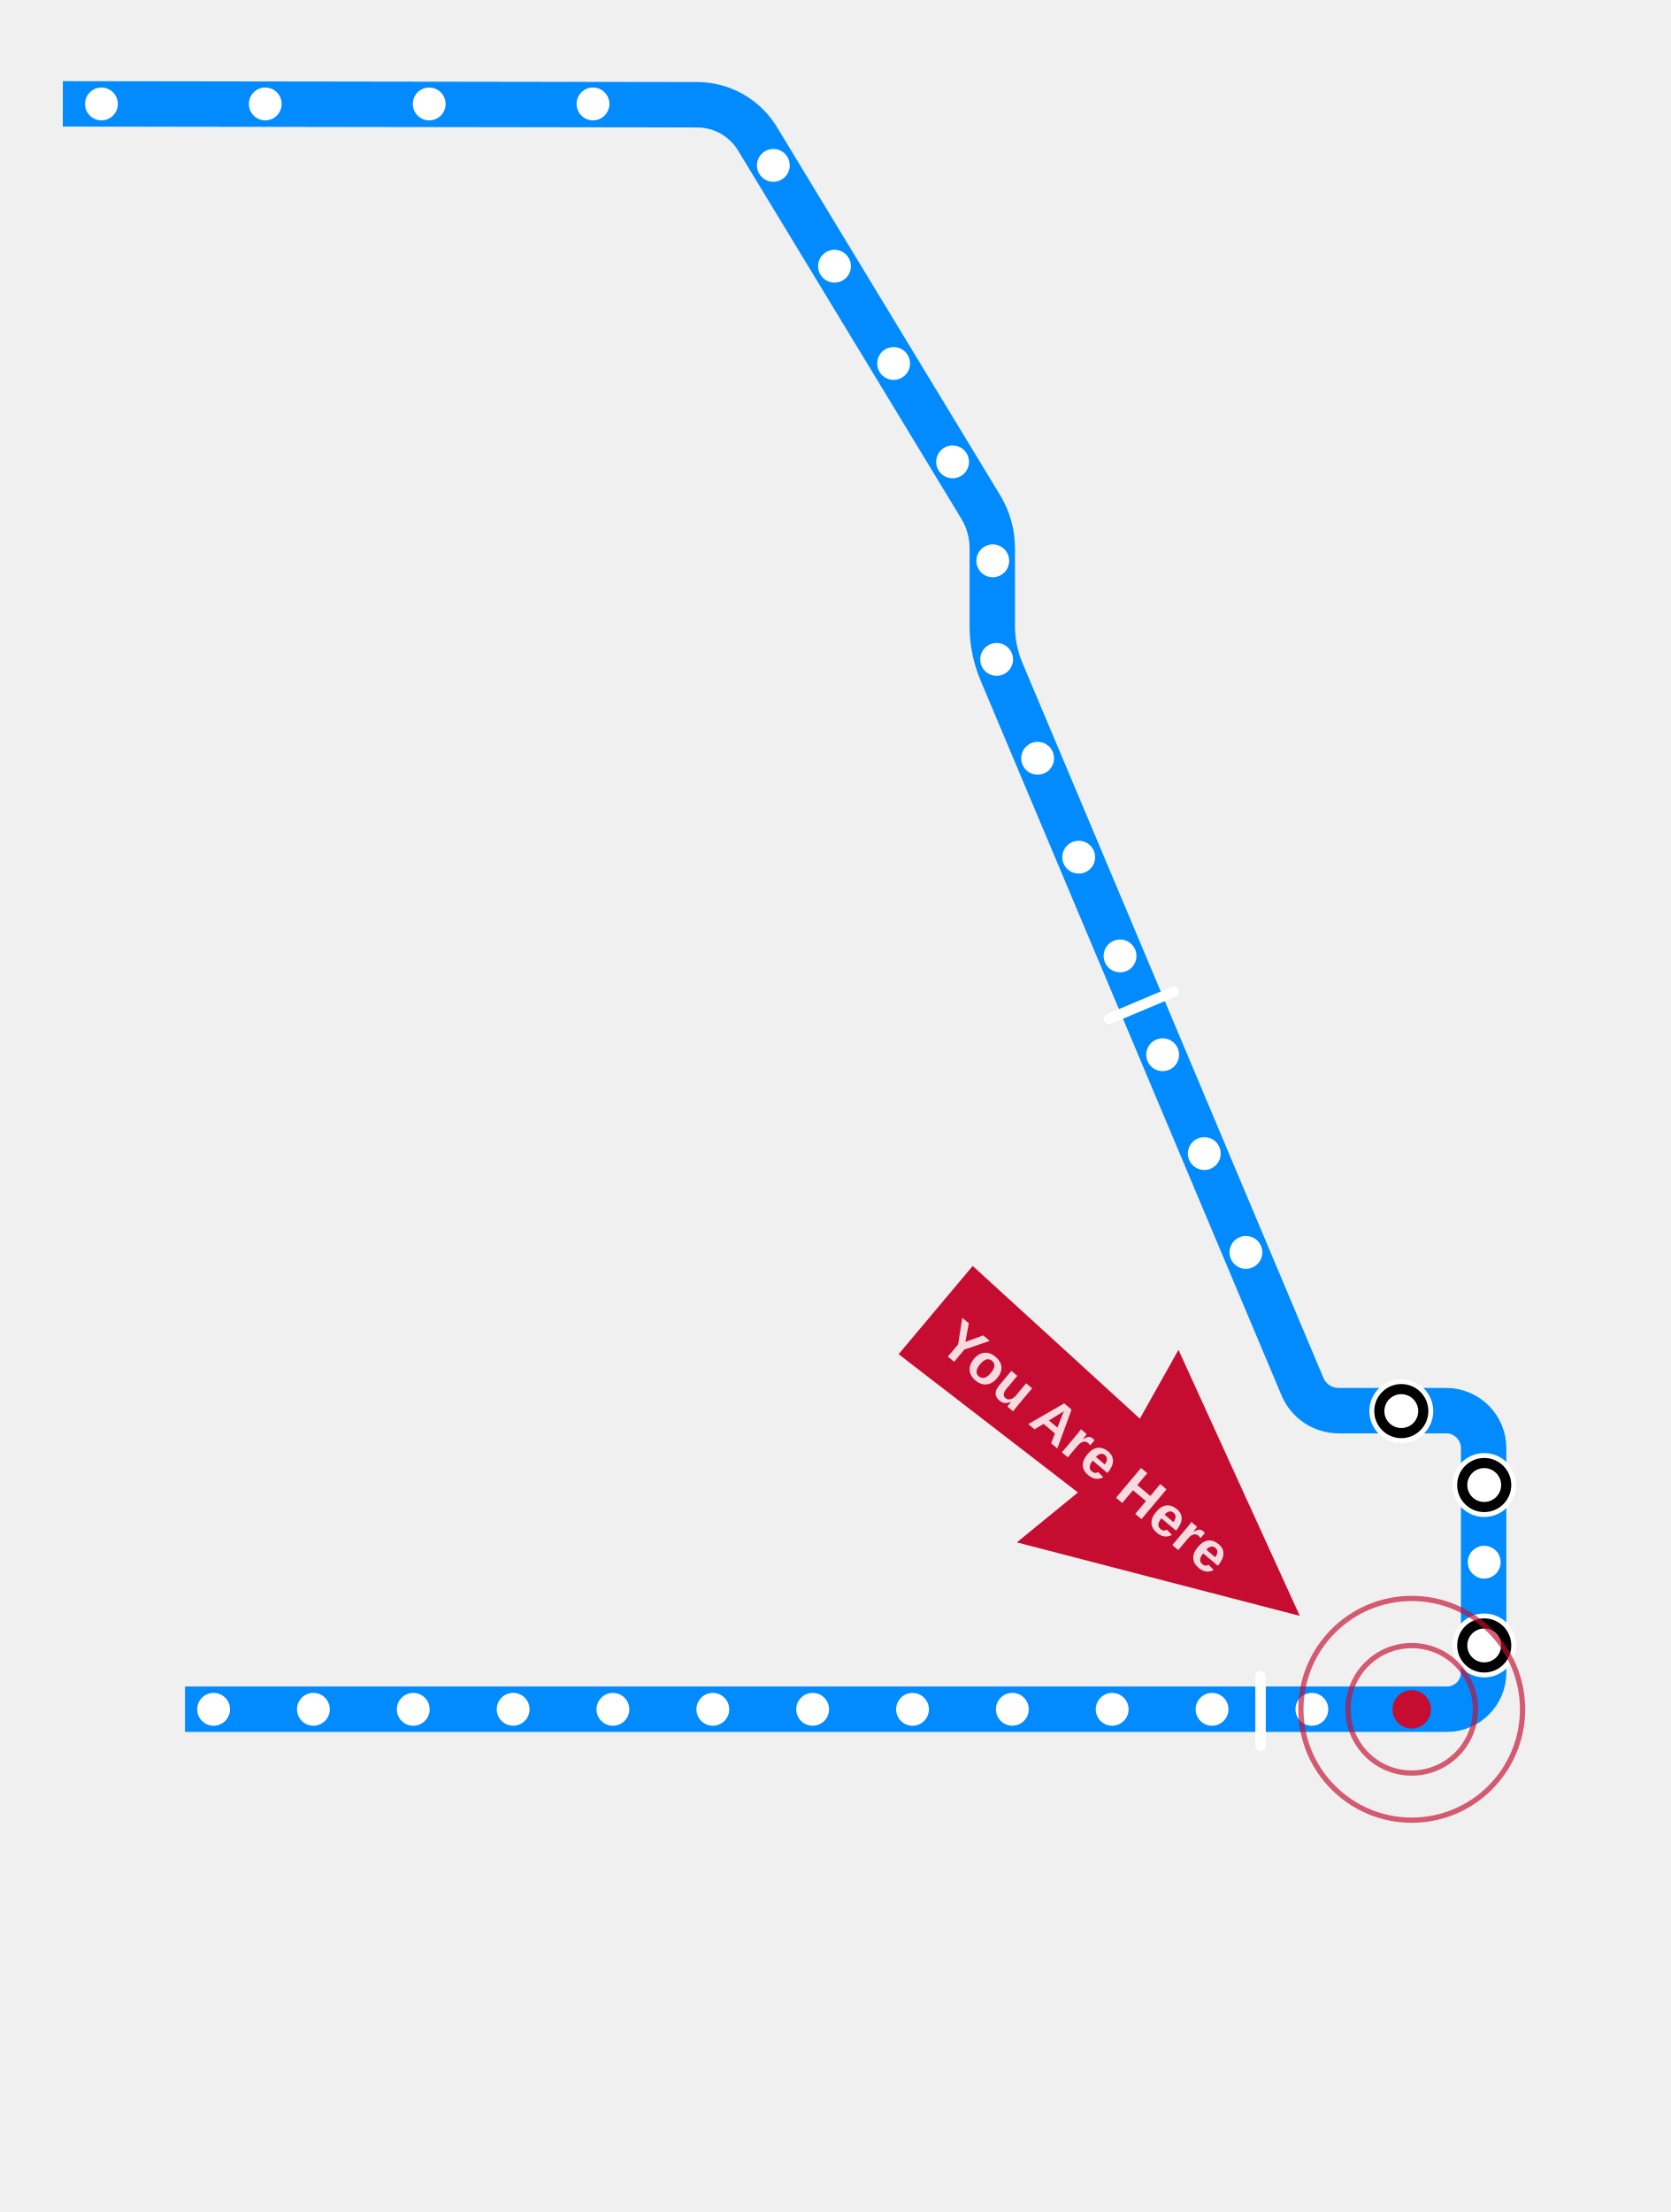
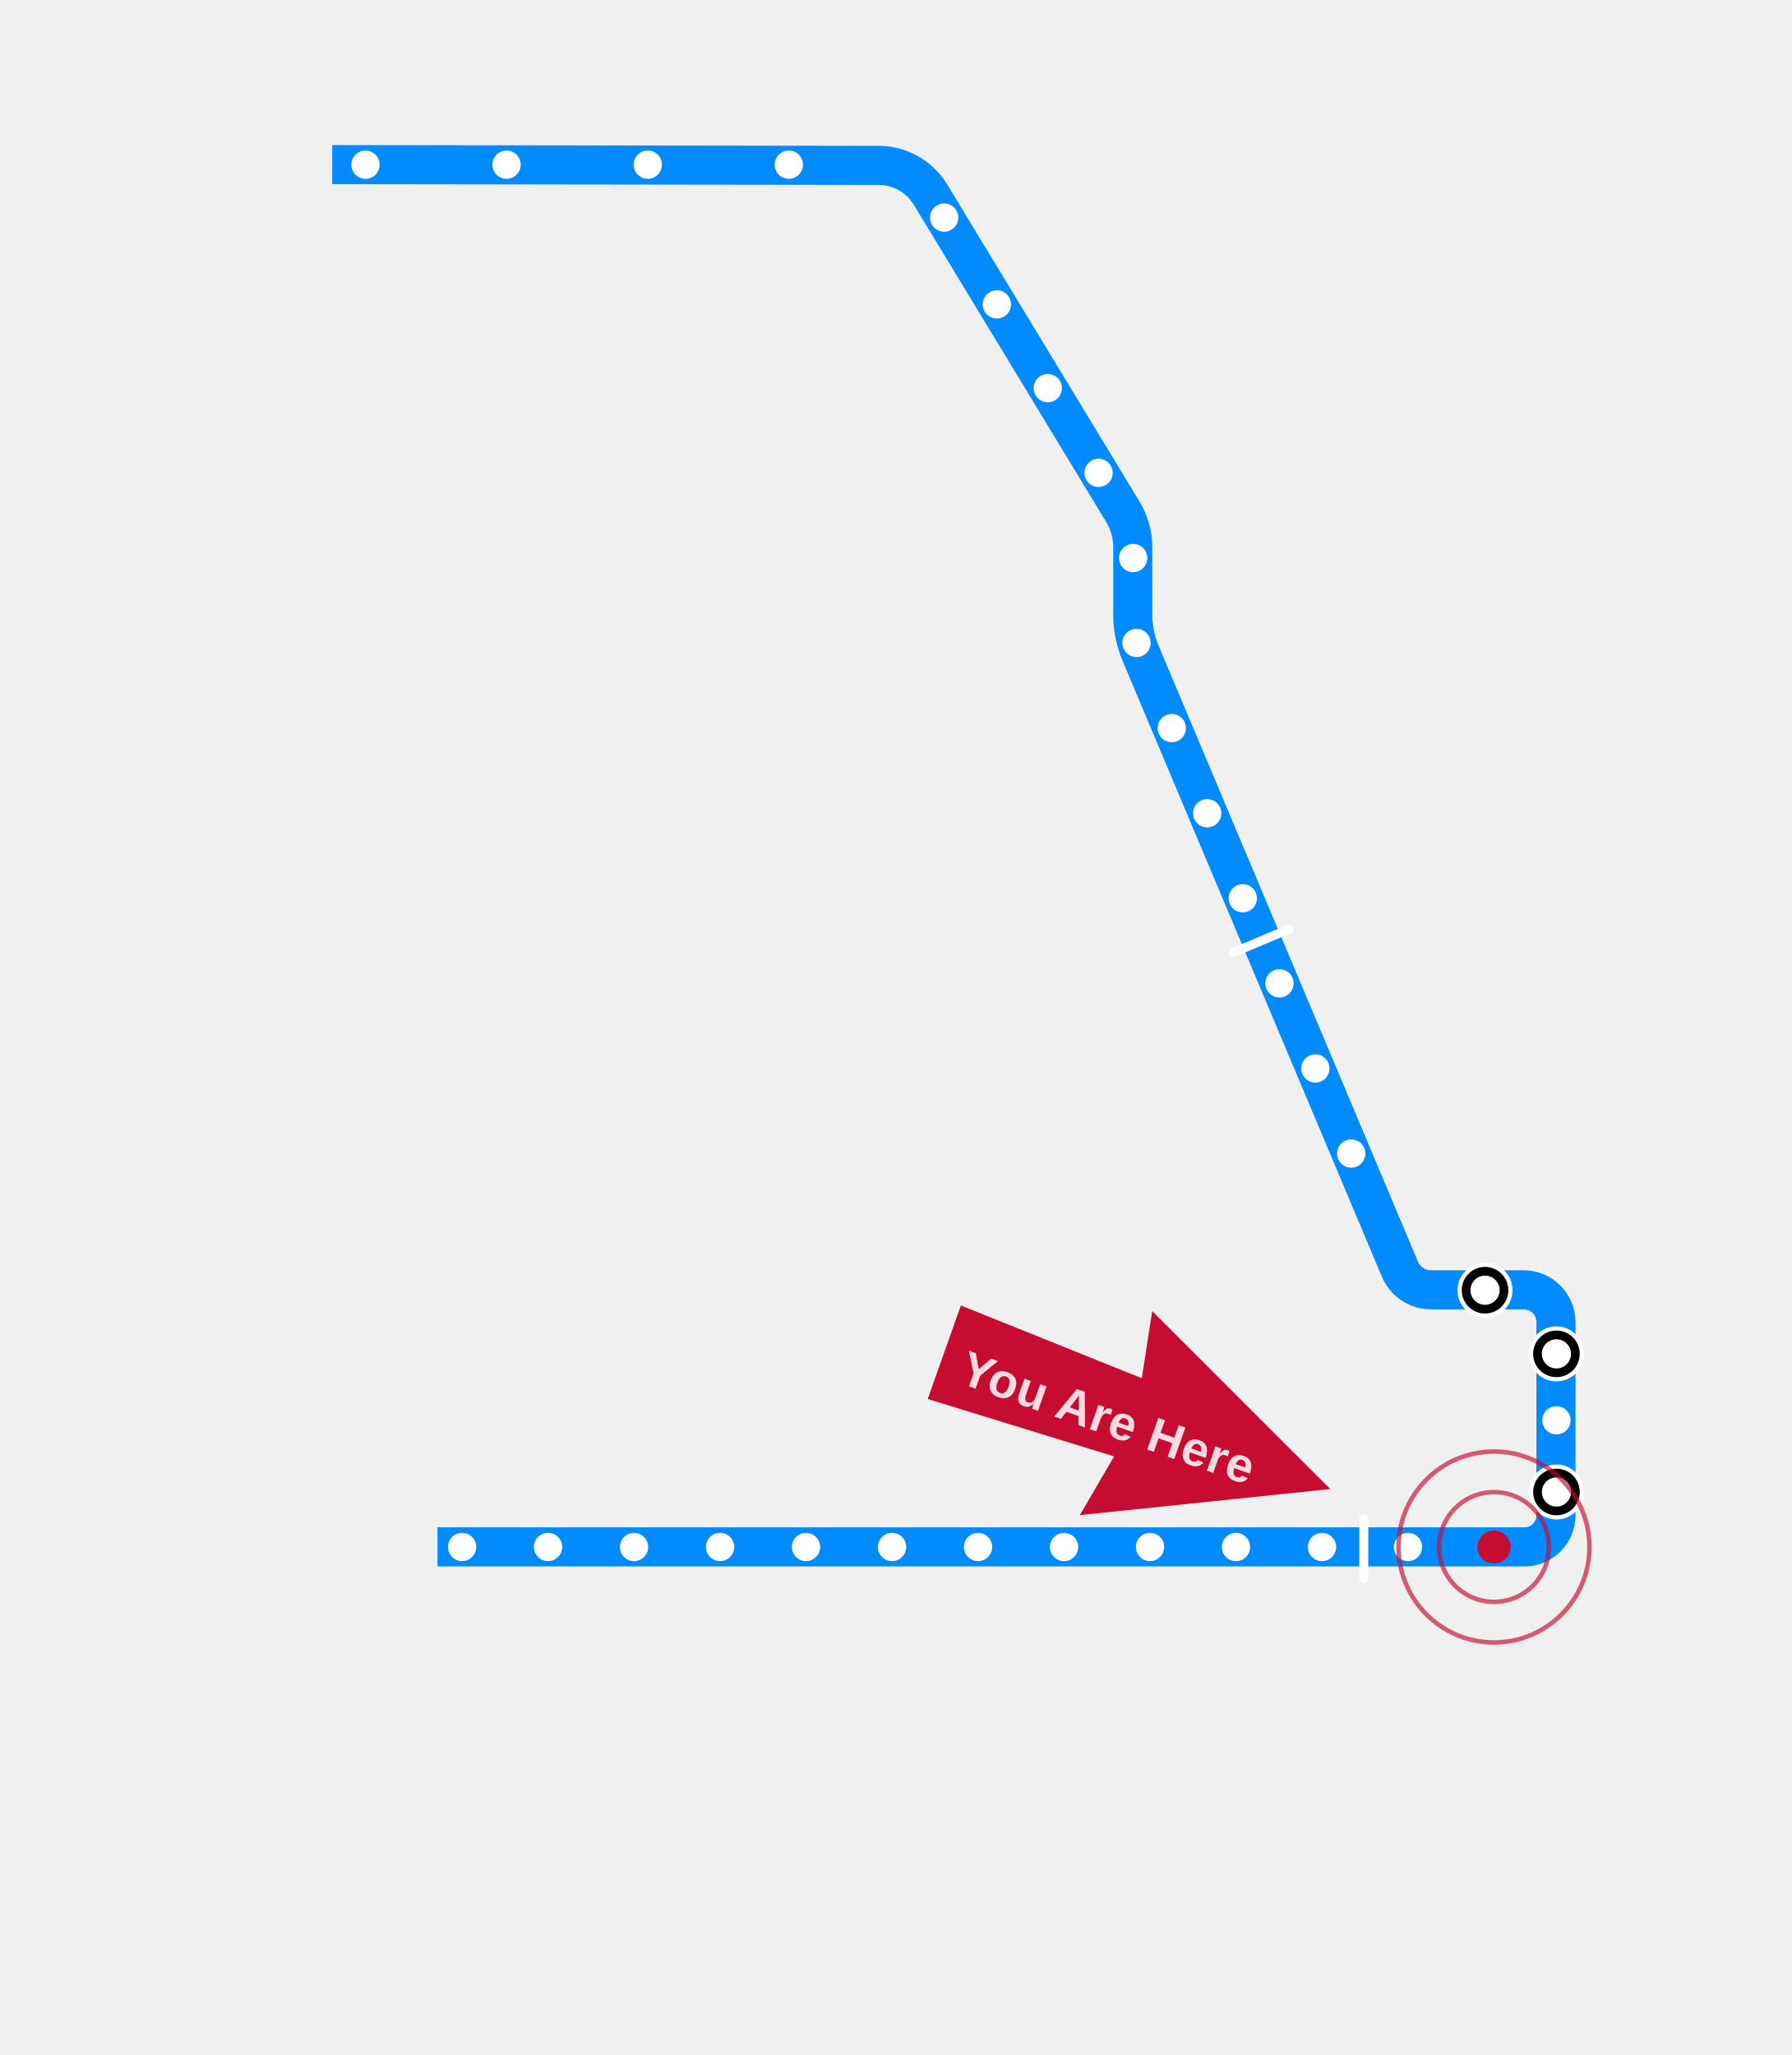
- <svg xmlns="http://www.w3.org/2000/svg" width="957" height="1267" viewBox="0 0 957 1267">
+ <svg xmlns="http://www.w3.org/2000/svg" width="1192" height="1367" viewBox="-185 -50 1192 1367">
  <path id="Path" fill="#000000" stroke="#018bff" stroke-width="26" d="M 36 59.5 L 400 60.002" />
  <path id="path1" fill="none" stroke="#018bff" stroke-width="26" d="M 400 60 L 399.36 60 C 413.518 60 426.649 67.394 433.99 79.5 L 561.9 290.41 C 566.217 297.525 568.5 305.688 568.5 314.01 L 568.5 358.75 C 568.499 367.615 570.27 376.39 573.71 384.56 L 746.2 794.23 C 749.713 802.575 757.886 808.001 766.94 808 L 828.5 808 C 840.374 808 850 817.626 850 829.5 L 850 958 C 850 969.598 840.598 979 829 979 L 106 979" />
  <path id="path2" fill="#ffffff" stroke="none" d="M 67.52 59.54 C 67.52 64.731 63.311 68.94 58.12 68.94 C 52.929 68.94 48.72 64.731 48.72 59.54 C 48.72 54.349 52.929 50.14 58.12 50.14 C 63.311 50.14 67.52 54.349 67.52 59.54 Z" />
  <path id="path3" fill="#ffffff" stroke="none" d="M 161.37 59.54 C 161.37 64.731 157.161 68.94 151.97 68.94 C 146.779 68.94 142.57 64.731 142.57 59.54 C 142.57 54.349 146.779 50.14 151.97 50.14 C 157.161 50.14 161.37 54.349 161.37 59.54 Z" />
  <path id="path4" fill="#ffffff" stroke="none" d="M 255.3 59.55 C 255.3 64.741 251.091 68.95 245.9 68.95 C 240.709 68.95 236.5 64.741 236.5 59.55 C 236.5 54.359 240.709 50.15 245.9 50.15 C 251.091 50.15 255.3 54.359 255.3 59.55 Z" />
  <path id="path5" fill="#ffffff" stroke="none" d="M 349.13 59.53 C 349.13 64.721 344.921 68.93 339.73 68.93 C 334.539 68.93 330.33 64.721 330.33 59.53 C 330.33 54.339 334.539 50.13 339.73 50.13 C 344.921 50.13 349.13 54.339 349.13 59.53 Z" />
  <path id="path6" fill="#ffffff" stroke="none" d="M 452.46 94.73 C 452.46 99.922 448.251 104.13 443.06 104.13 C 437.869 104.13 433.66 99.922 433.66 94.73 C 433.66 89.539 437.869 85.33 443.06 85.33 C 448.251 85.33 452.46 89.539 452.46 94.73 Z" />
  <path id="path7" fill="#ffffff" stroke="none" d="M 487.5 152.48 C 487.5 157.672 483.291 161.88 478.1 161.88 C 472.909 161.88 468.7 157.672 468.7 152.48 C 468.7 147.289 472.909 143.08 478.1 143.08 C 483.291 143.08 487.5 147.289 487.5 152.48 Z" />
  <path id="path8" fill="#ffffff" stroke="none" d="M 521.37 208.2 C 521.37 213.391 517.161 217.6 511.97 217.6 C 506.779 217.6 502.57 213.391 502.57 208.2 C 502.57 203.009 506.779 198.8 511.97 198.8 C 517.161 198.8 521.37 203.009 521.37 208.2 Z" />
  <path id="path9" fill="#ffffff" stroke="none" d="M 555.15 264.55 C 555.15 269.741 550.941 273.95 545.75 273.95 C 540.559 273.95 536.35 269.741 536.35 264.55 C 536.35 259.359 540.559 255.15 545.75 255.15 C 550.941 255.15 555.15 259.359 555.15 264.55 Z" />
  <path id="path10" fill="#ffffff" stroke="none" d="M 578.17 321.23 C 578.17 326.422 573.961 330.63 568.77 330.63 C 563.579 330.63 559.37 326.422 559.37 321.23 C 559.37 316.039 563.579 311.83 568.77 311.83 C 573.961 311.83 578.17 316.039 578.17 321.23 Z" />
  <path id="path11" fill="#ffffff" stroke="none" d="M 580.39 377.7 C 580.39 382.891 576.181 387.1 570.99 387.1 C 565.799 387.1 561.59 382.891 561.59 377.7 C 561.59 372.509 565.799 368.3 570.99 368.3 C 576.181 368.3 580.39 372.509 580.39 377.7 Z" />
  <path id="path12" fill="#ffffff" stroke="none" d="M 603.88 434.33 C 603.88 439.521 599.671 443.73 594.48 443.73 C 589.289 443.73 585.08 439.521 585.08 434.33 C 585.08 429.139 589.289 424.93 594.48 424.93 C 599.671 424.93 603.88 429.139 603.88 434.33 Z" />
  <path id="path13" fill="#ffffff" stroke="none" d="M 627.42 490.98 C 627.42 496.172 623.211 500.38 618.02 500.38 C 612.829 500.38 608.62 496.172 608.62 490.98 C 608.62 485.789 612.829 481.58 618.02 481.58 C 623.211 481.58 627.42 485.789 627.42 490.98 Z" />
  <path id="path14" fill="#ffffff" stroke="none" d="M 651.09 547.54 C 651.09 552.732 646.881 556.94 641.69 556.94 C 636.499 556.94 632.29 552.732 632.29 547.54 C 632.29 542.349 636.499 538.14 641.69 538.14 C 646.881 538.14 651.09 542.349 651.09 547.54 Z" />
  <path id="path15" fill="#ffffff" stroke="none" d="M 675.5 604.13 C 675.5 609.321 671.292 613.53 666.1 613.53 C 660.909 613.53 656.7 609.321 656.7 604.13 C 656.7 598.939 660.909 594.73 666.1 594.73 C 671.292 594.73 675.5 598.939 675.5 604.13 Z" />
  <path id="path16" fill="#ffffff" stroke="none" d="M 699.35 660.74 C 699.35 665.931 695.141 670.14 689.95 670.14 C 684.759 670.14 680.55 665.931 680.55 660.74 C 680.55 655.549 684.759 651.34 689.95 651.34 C 695.141 651.34 699.35 655.549 699.35 660.74 Z" />
  <path id="path17" fill="#ffffff" stroke="none" d="M 723.21 717.35 C 723.21 722.542 719.001 726.75 713.81 726.75 C 708.619 726.75 704.41 722.542 704.41 717.35 C 704.41 712.159 708.619 707.95 713.81 707.95 C 719.001 707.95 723.21 712.159 723.21 717.35 Z" />
  <path id="path18" fill="#ffffff" stroke="none" d="M 859.73 894.79 C 859.73 899.982 855.521 904.19 850.33 904.19 C 845.139 904.19 840.93 899.982 840.93 894.79 C 840.93 889.599 845.139 885.39 850.33 885.39 C 855.521 885.39 859.73 889.599 859.73 894.79 Z" />
  <path id="path19" fill="#ffffff" stroke="none" d="M 131.78 979.07 C 131.78 984.261 127.571 988.47 122.38 988.47 C 117.189 988.47 112.98 984.261 112.98 979.07 C 112.98 973.879 117.189 969.67 122.38 969.67 C 127.571 969.67 131.78 973.879 131.78 979.07 Z" />
  <path id="path20" fill="#ffffff" stroke="none" d="M 188.95 979.06 C 188.95 984.251 184.741 988.46 179.55 988.46 C 174.359 988.46 170.15 984.251 170.15 979.06 C 170.15 973.869 174.359 969.66 179.55 969.66 C 184.741 969.66 188.95 973.869 188.95 979.06 Z" />
  <path id="path21" fill="#ffffff" stroke="none" d="M 246.16 979.08 C 246.16 984.271 241.951 988.48 236.76 988.48 C 231.569 988.48 227.36 984.271 227.36 979.08 C 227.36 973.889 231.569 969.68 236.76 969.68 C 241.951 969.68 246.16 973.889 246.16 979.08 Z" />
  <path id="path22" fill="#ffffff" stroke="none" d="M 303.39 979.05 C 303.39 984.241 299.181 988.45 293.99 988.45 C 288.799 988.45 284.59 984.241 284.59 979.05 C 284.59 973.859 288.799 969.65 293.99 969.65 C 299.181 969.65 303.39 973.859 303.39 979.05 Z" />
  <path id="path23" fill="#ffffff" stroke="none" d="M 360.55 979.08 C 360.55 984.271 356.341 988.48 351.15 988.48 C 345.959 988.48 341.75 984.271 341.75 979.08 C 341.75 973.889 345.959 969.68 351.15 969.68 C 356.341 969.68 360.55 973.889 360.55 979.08 Z" />
  <path id="path24" fill="#ffffff" stroke="none" d="M 417.79 979.07 C 417.79 984.261 413.581 988.47 408.39 988.47 C 403.199 988.47 398.99 984.261 398.99 979.07 C 398.99 973.879 403.199 969.67 408.39 969.67 C 413.581 969.67 417.79 973.879 417.79 979.07 Z" />
  <path id="path25" fill="#ffffff" stroke="none" d="M 474.99 979.07 C 474.99 984.261 470.781 988.47 465.59 988.47 C 460.399 988.47 456.19 984.261 456.19 979.07 C 456.19 973.879 460.399 969.67 465.59 969.67 C 470.781 969.67 474.99 973.879 474.99 979.07 Z" />
  <path id="path26" fill="#ffffff" stroke="none" d="M 532.2 979.09 C 532.2 984.281 527.991 988.49 522.8 988.49 C 517.609 988.49 513.4 984.281 513.4 979.09 C 513.4 973.898 517.609 969.69 522.8 969.69 C 527.991 969.69 532.2 973.898 532.2 979.09 Z" />
  <path id="path27" fill="#ffffff" stroke="none" d="M 589.39 979.05 C 589.39 984.241 585.181 988.45 579.99 988.45 C 574.799 988.45 570.59 984.241 570.59 979.05 C 570.59 973.859 574.799 969.65 579.99 969.65 C 585.181 969.65 589.39 973.859 589.39 979.05 Z" />
  <path id="path28" fill="#ffffff" stroke="none" d="M 646.58 979.08 C 646.58 984.271 642.371 988.48 637.18 988.48 C 631.989 988.48 627.78 984.271 627.78 979.08 C 627.78 973.889 631.989 969.68 637.18 969.68 C 642.371 969.68 646.58 973.889 646.58 979.08 Z" />
  <path id="path29" fill="#ffffff" stroke="none" d="M 703.8 979.07 C 703.8 984.261 699.591 988.47 694.4 988.47 C 689.208 988.47 685 984.261 685 979.07 C 685 973.879 689.208 969.67 694.4 969.67 C 699.591 969.67 703.8 973.879 703.8 979.07 Z" />
  <path id="path30" fill="#ffffff" stroke="none" d="M 760.99 979.07 C 760.99 984.261 756.781 988.47 751.59 988.47 C 746.398 988.47 742.19 984.261 742.19 979.07 C 742.19 973.879 746.398 969.67 751.59 969.67 C 756.781 969.67 760.99 973.879 760.99 979.07 Z" />
  <path id="path31" fill="#c60c30" stroke="none" d="M 818.2 979.09 C 818.2 984.281 813.991 988.49 808.8 988.49 C 803.609 988.49 799.4 984.281 799.4 979.09 C 799.4 973.898 803.609 969.69 808.8 969.69 C 813.991 969.69 818.2 973.898 818.2 979.09 Z" />
  <clipPath id="clipPath1">
    <path d="M 780 786 L 826 786 L 826 832 L 780 832 Z" />
  </clipPath>
  <path id="path32" fill="#ffffff" stroke="none" clip-path="url(#clipPath1)" d="M 821.13 808.26 C 821.13 818.367 812.937 826.56 802.83 826.56 C 792.723 826.56 784.53 818.367 784.53 808.26 C 784.53 798.153 792.723 789.96 802.83 789.96 C 812.937 789.96 821.13 798.153 821.13 808.26 Z" />
  <path id="path33" fill="#ffffff" stroke="none" d="M 868.63 850.6 C 868.63 860.707 860.437 868.9 850.33 868.9 C 840.223 868.9 832.03 860.707 832.03 850.6 C 832.03 840.493 840.223 832.3 850.33 832.3 C 860.437 832.3 868.63 840.493 868.63 850.6 Z" />
  <path id="path34" fill="#ffffff" stroke="none" d="M 868.64 942.49 C 868.64 952.597 860.447 960.79 850.34 960.79 C 840.233 960.79 832.04 952.597 832.04 942.49 C 832.04 932.383 840.233 924.19 850.34 924.19 C 860.447 924.19 868.64 932.383 868.64 942.49 Z" />
  <path id="path35" fill="#000000" stroke="none" d="M 818.33 808.26 C 818.33 816.82 811.39 823.76 802.83 823.76 C 794.27 823.76 787.33 816.82 787.33 808.26 C 787.33 799.7 794.27 792.76 802.83 792.76 C 811.39 792.76 818.33 799.7 818.33 808.26 Z" />
  <path id="path36" fill="#000000" stroke="none" d="M 865.83 850.6 C 865.83 859.16 858.89 866.1 850.33 866.1 C 841.77 866.1 834.83 859.16 834.83 850.6 C 834.83 842.04 841.77 835.1 850.33 835.1 C 858.89 835.1 865.83 842.04 865.83 850.6 Z" />
  <path id="path37" fill="#000000" stroke="none" d="M 865.84 942.49 C 865.84 951.05 858.9 957.99 850.34 957.99 C 841.78 957.99 834.84 951.05 834.84 942.49 C 834.84 933.93 841.78 926.99 850.34 926.99 C 858.9 926.99 865.84 933.93 865.84 942.49 Z" />
  <path id="path38" fill="#ffffff" stroke="none" d="M 812.53 808.26 C 812.53 813.617 808.187 817.96 802.83 817.96 C 797.473 817.96 793.13 813.617 793.13 808.26 C 793.13 802.903 797.473 798.56 802.83 798.56 C 808.187 798.56 812.53 802.903 812.53 808.26 Z" />
  <path id="path39" fill="#ffffff" stroke="none" d="M 860.03 850.6 C 860.03 855.957 855.687 860.3 850.33 860.3 C 844.973 860.3 840.63 855.957 840.63 850.6 C 840.63 845.243 844.973 840.9 850.33 840.9 C 855.687 840.9 860.03 845.243 860.03 850.6 Z" />
  <path id="path40" fill="#ffffff" stroke="none" d="M 860.04 942.49 C 860.04 947.847 855.697 952.19 850.34 952.19 C 844.983 952.19 840.64 947.847 840.64 942.49 C 840.64 937.133 844.983 932.79 850.34 932.79 C 855.697 932.79 860.04 937.133 860.04 942.49 Z" />
  <path id="divider-damen-division" fill="#000000" stroke="#ffffff" stroke-width="6" stroke-linecap="round" d="M 635.46 583.6 L 672.33 568.07" />
  <path id="divider-uic-clinton" fill="#000000" stroke="#ffffff" stroke-width="6" stroke-linecap="round" d="M 722.19 960 L 722.19 1000" />
  <path id="path41" fill="none" stroke="#c60c30" stroke-width="3" opacity="0.66" d="M 845.3 979.07 C 845.3 999.228 828.958 1015.57 808.8 1015.57 C 788.642 1015.57 772.3 999.228 772.3 979.07 C 772.3 958.912 788.642 942.57 808.8 942.57 C 828.958 942.57 845.3 958.912 845.3 979.07 Z" />
  <path id="path42" fill="none" stroke="#c60c30" stroke-width="3" opacity="0.66" d="M 872.3 979.07 C 872.3 1014.14 843.87 1042.57 808.8 1042.57 C 773.73 1042.57 745.3 1014.14 745.3 979.07 C 745.3 944 773.73 915.57 808.8 915.57 C 843.87 915.57 872.3 944 872.3 979.07 Z" />
  <circle id="coverage-dot" cx="808.8" cy="979.09" r="11" fill="#c60c30" stroke="none" />
-   <g id="you-are-here">
+   <g id="you-are-here" transform="translate(-15.88,109.81) rotate(34.50,715.77,830.71)">
    <g id="Group">
-       <path id="path43" fill="#c60c30" stroke="none" d="M 514.831 775.657 L 617.557 854.858 L 582.573 883.46 L 744.667 925.544 L 675.169 773.178 L 653.052 812.583 L 557.27 725.112 Z" />
+       <path id="path44" fill="#c60c30" stroke="none" d="M 461.16 933.009 L 584.958 894.288 L 588.322 939.351 L 715.769 830.71 L 551.095 800.246 L 570.688 840.965 L 444.097 869.253 Z" />
      <g id="g1">
-         <text id="You-Are-Here" opacity="0.85" transform="matrix(0.765846 0.643024 -0.643024 0.765846 679.7347 -207.6593)" xml:space="preserve" x="520" y="842" font-family="Arial" font-size="32.4" font-weight="700" fill="#ffffff" letter-spacing="0.312">You Are Here</text>
+         <text id="You-Are-Here" opacity="0.85" transform="matrix(0.966006 -0.258521 0.258521 0.966006 -206.4752 176.7925)" xml:space="preserve" x="464" y="886" font-family="Arial" font-size="32.4" font-weight="700" fill="#ffffff" letter-spacing="0.312">You Are Here</text>
      </g>
    </g>
  </g>
</svg>
